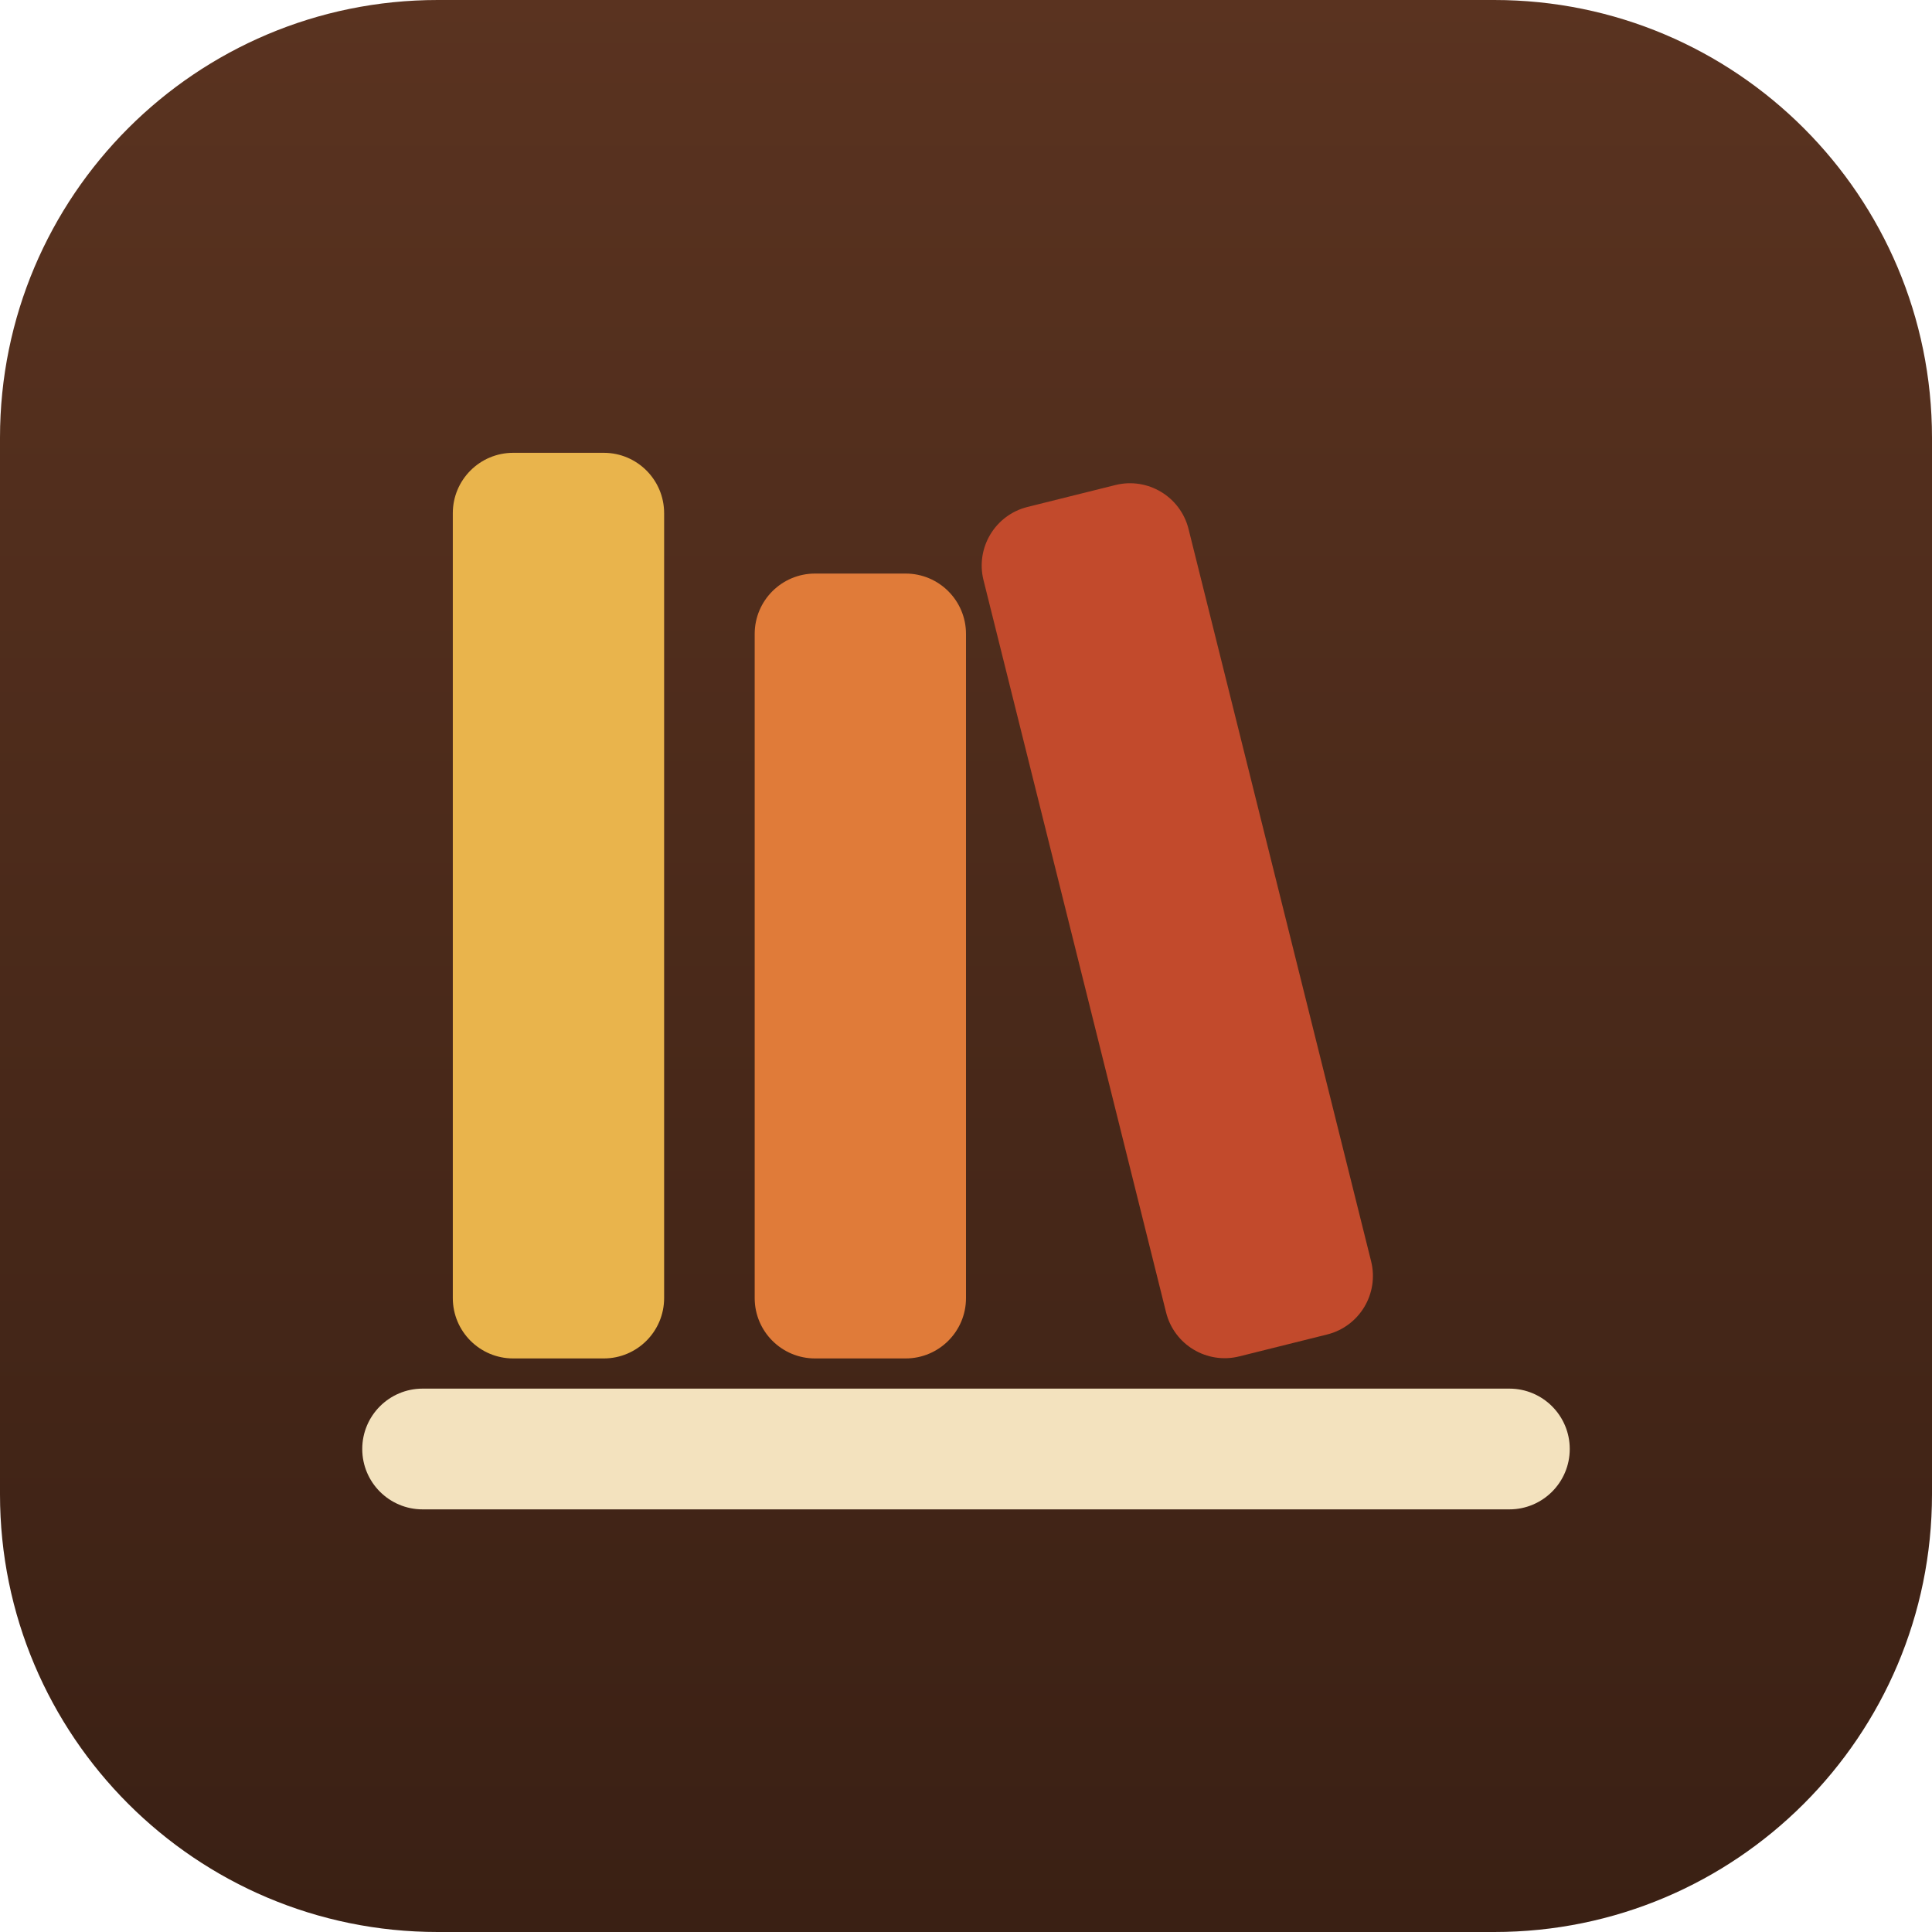
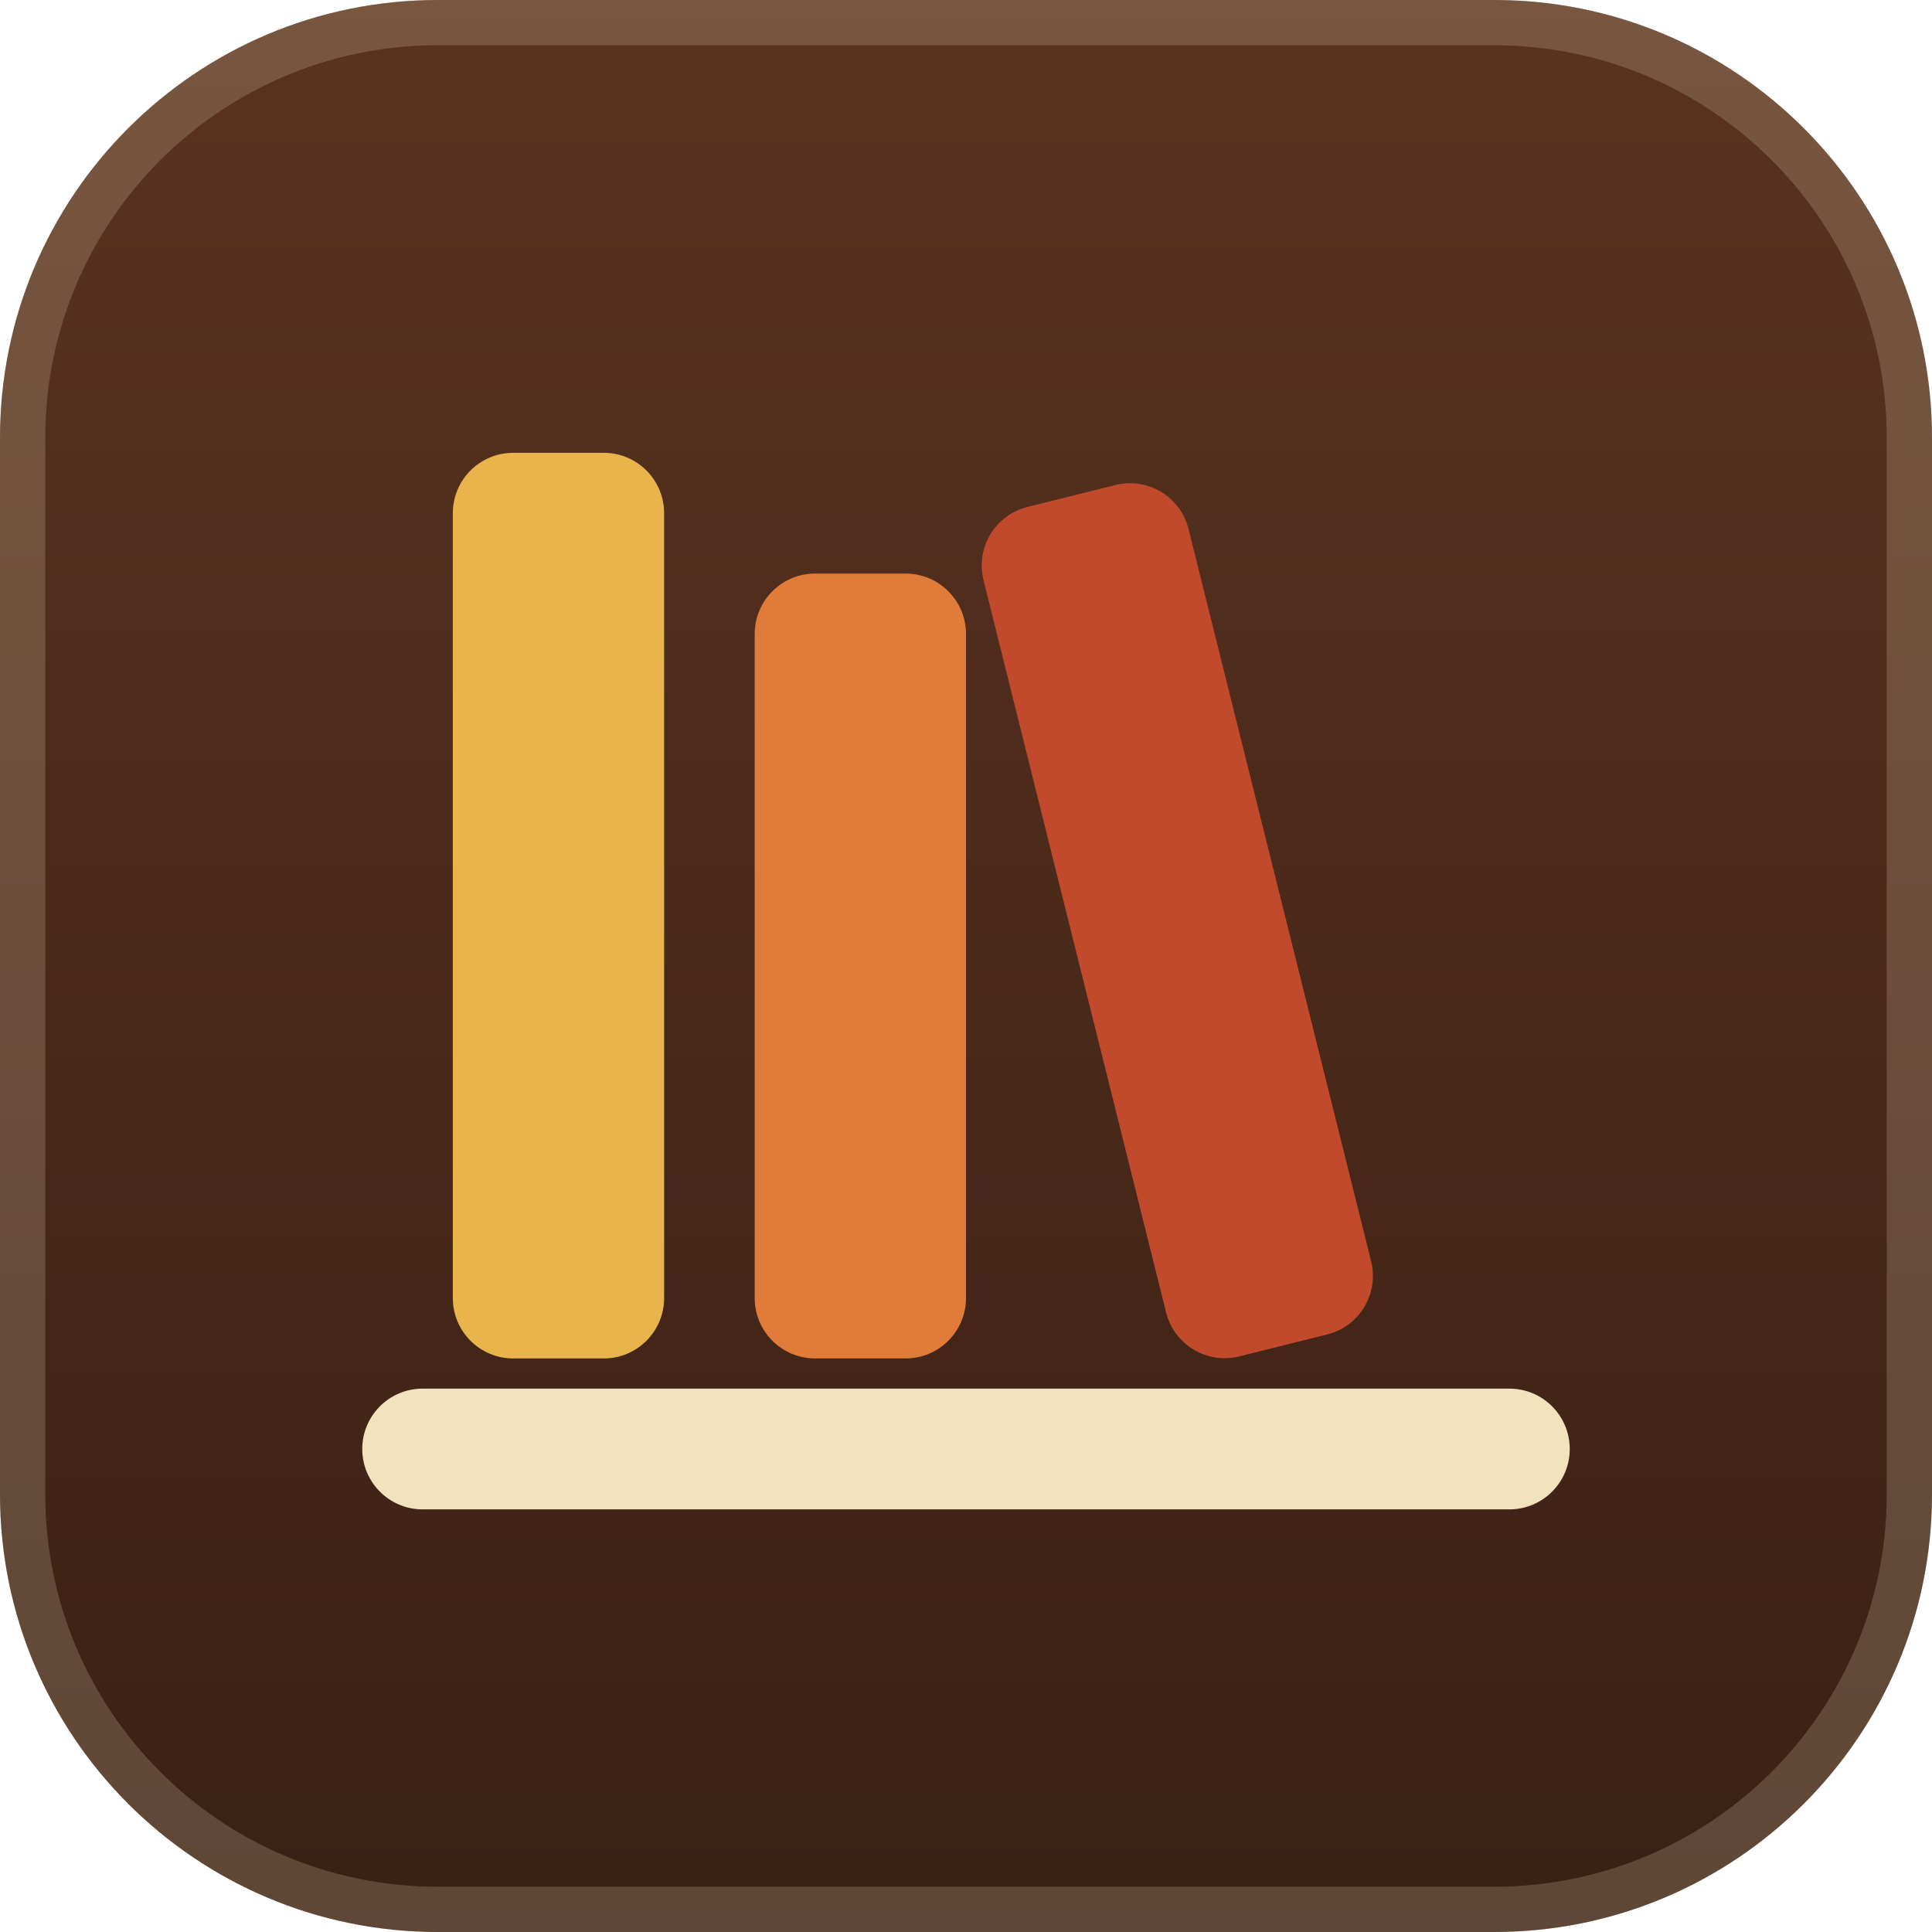
<svg xmlns="http://www.w3.org/2000/svg" viewBox="0 0 64 64">
  <defs>
    <linearGradient id="w" x1="0" y1="0" x2="0" y2="1">
      <stop offset="0" stop-color="#5A3320" />
      <stop offset="1" stop-color="#3A2014" />
    </linearGradient>
  </defs>
  <rect width="64" height="64" rx="14.5" fill="url(#w)" />
+   <rect x=".75" y=".75" width="62.5" height="62.5" rx="13.75" fill="none" stroke="#F3E2BE" stroke-opacity=".2" stroke-width="1.5" />
  <rect x="15" y="15" width="7" height="30" rx="2" fill="#E9B44C" />
  <rect x="25" y="19" width="7" height="26" rx="2" fill="#E07B39" />
  <rect x="35.5" y="16" width="7" height="29" rx="2" fill="#C24A2C" transform="rotate(-14 39 30.5)" />
  <rect x="12" y="46" width="40" height="4" rx="2" fill="#F3E2BE" />
</svg>
